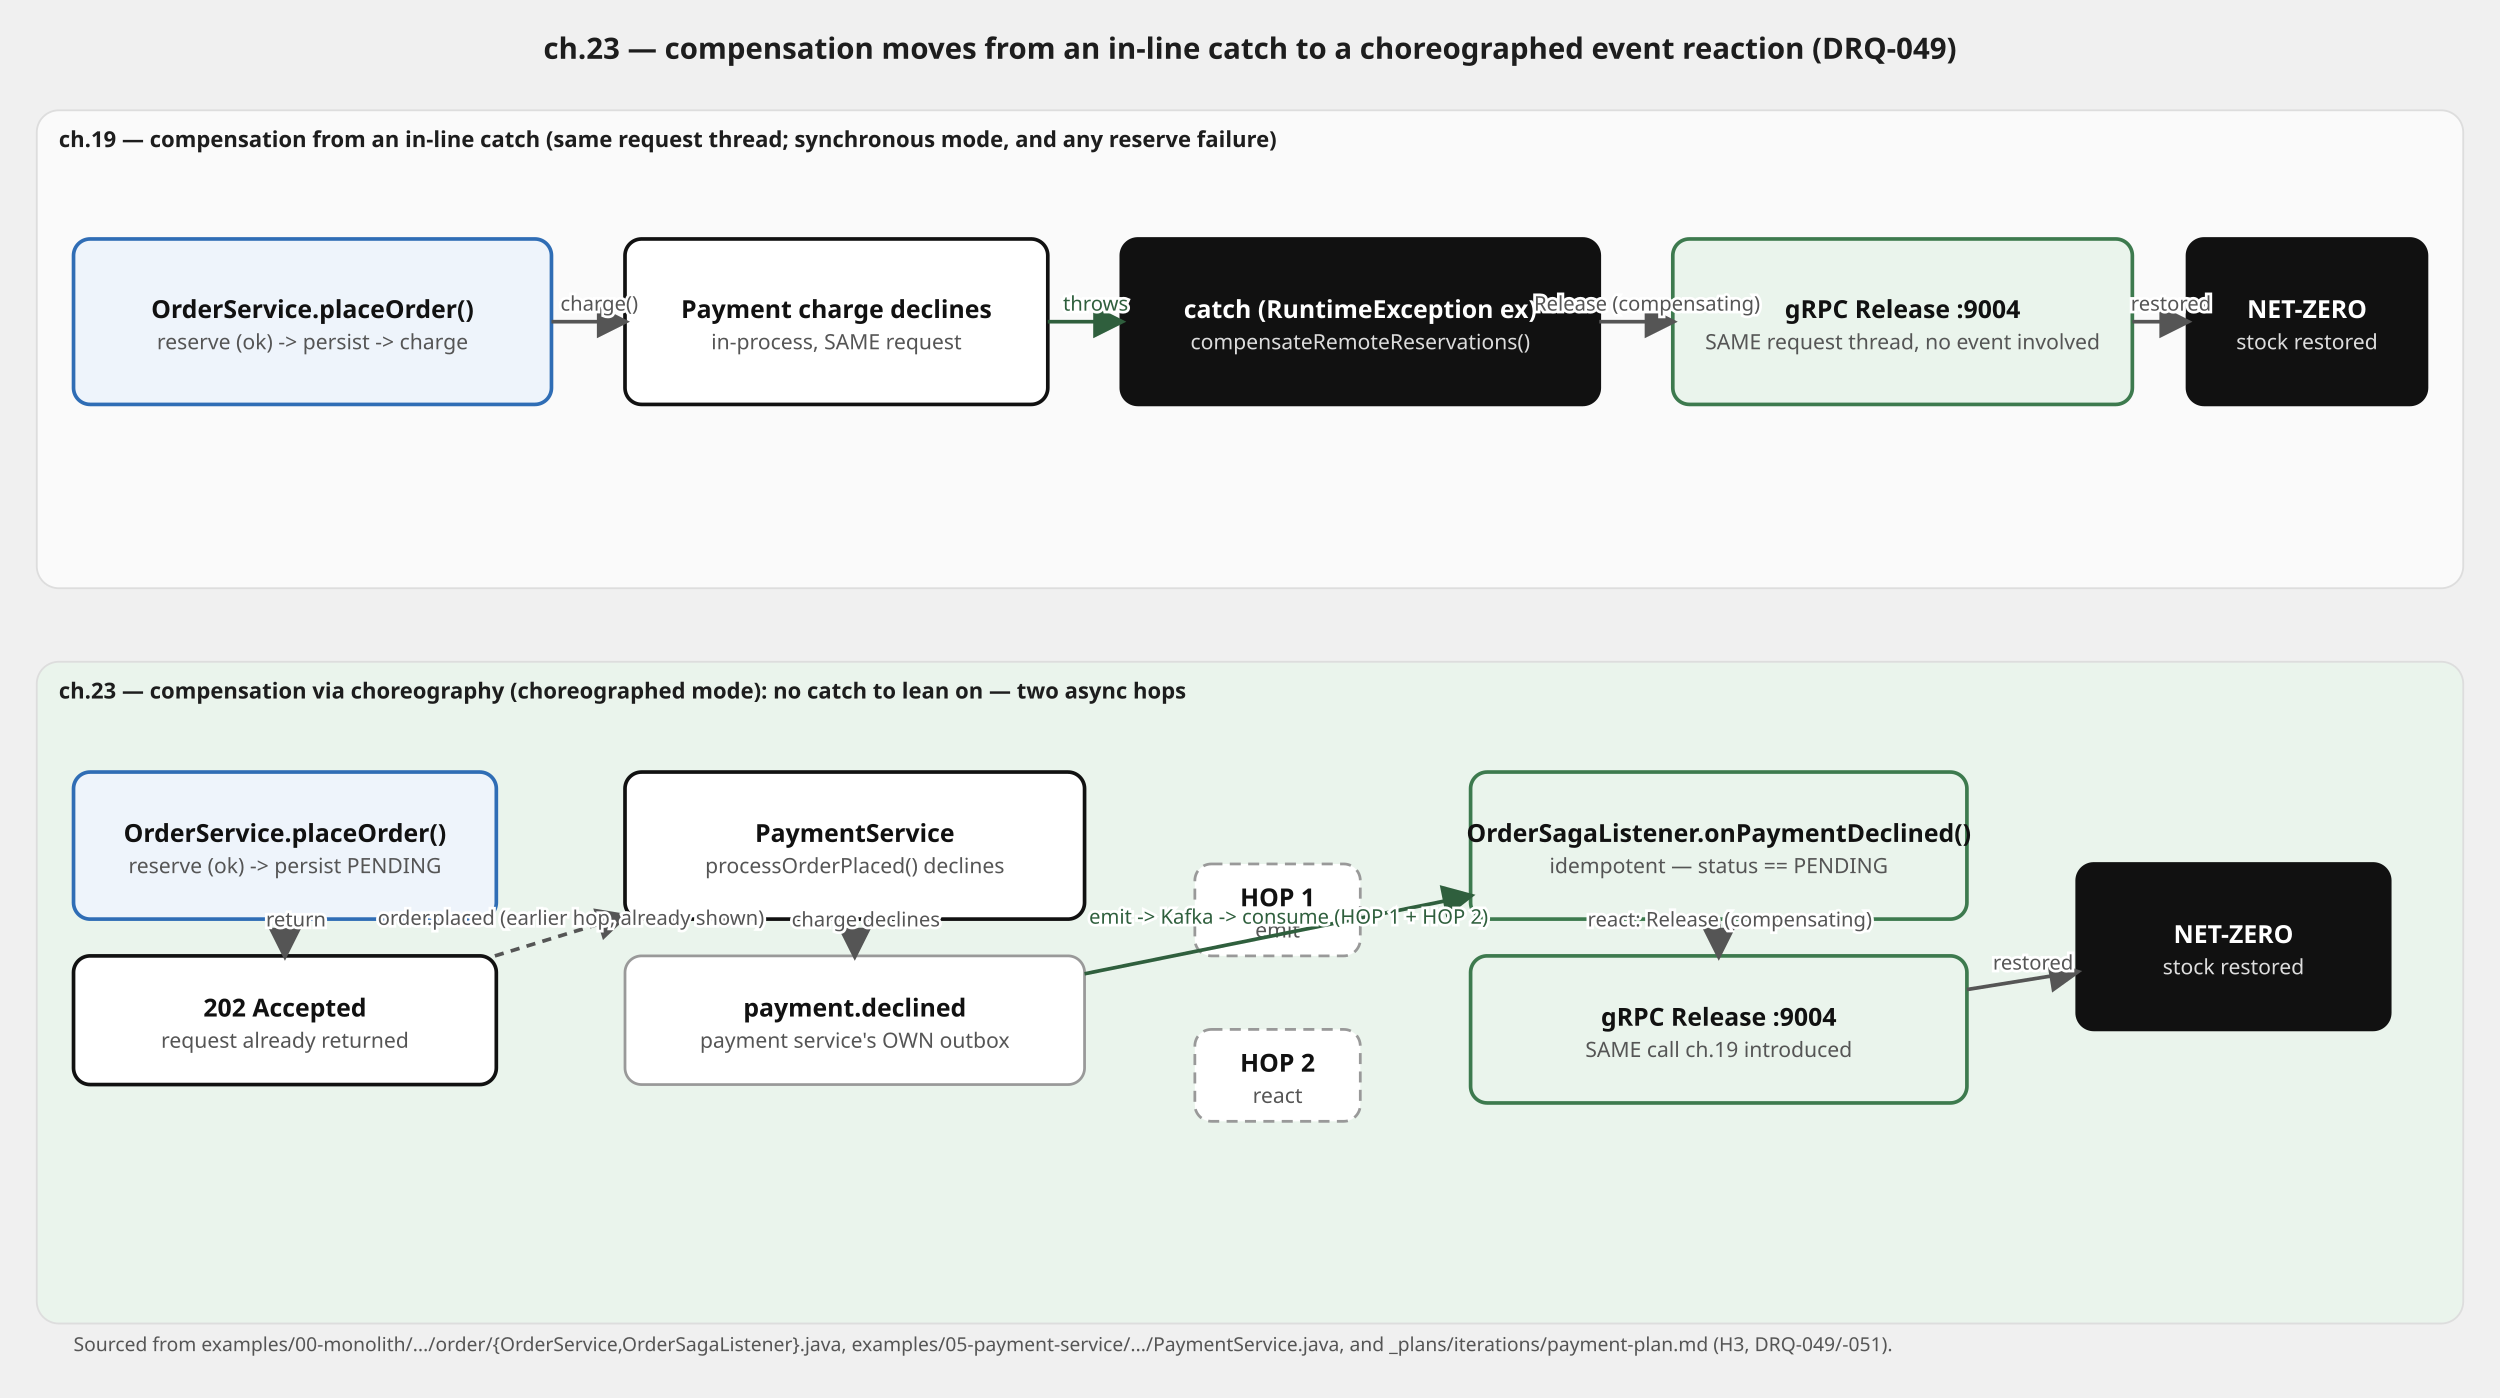
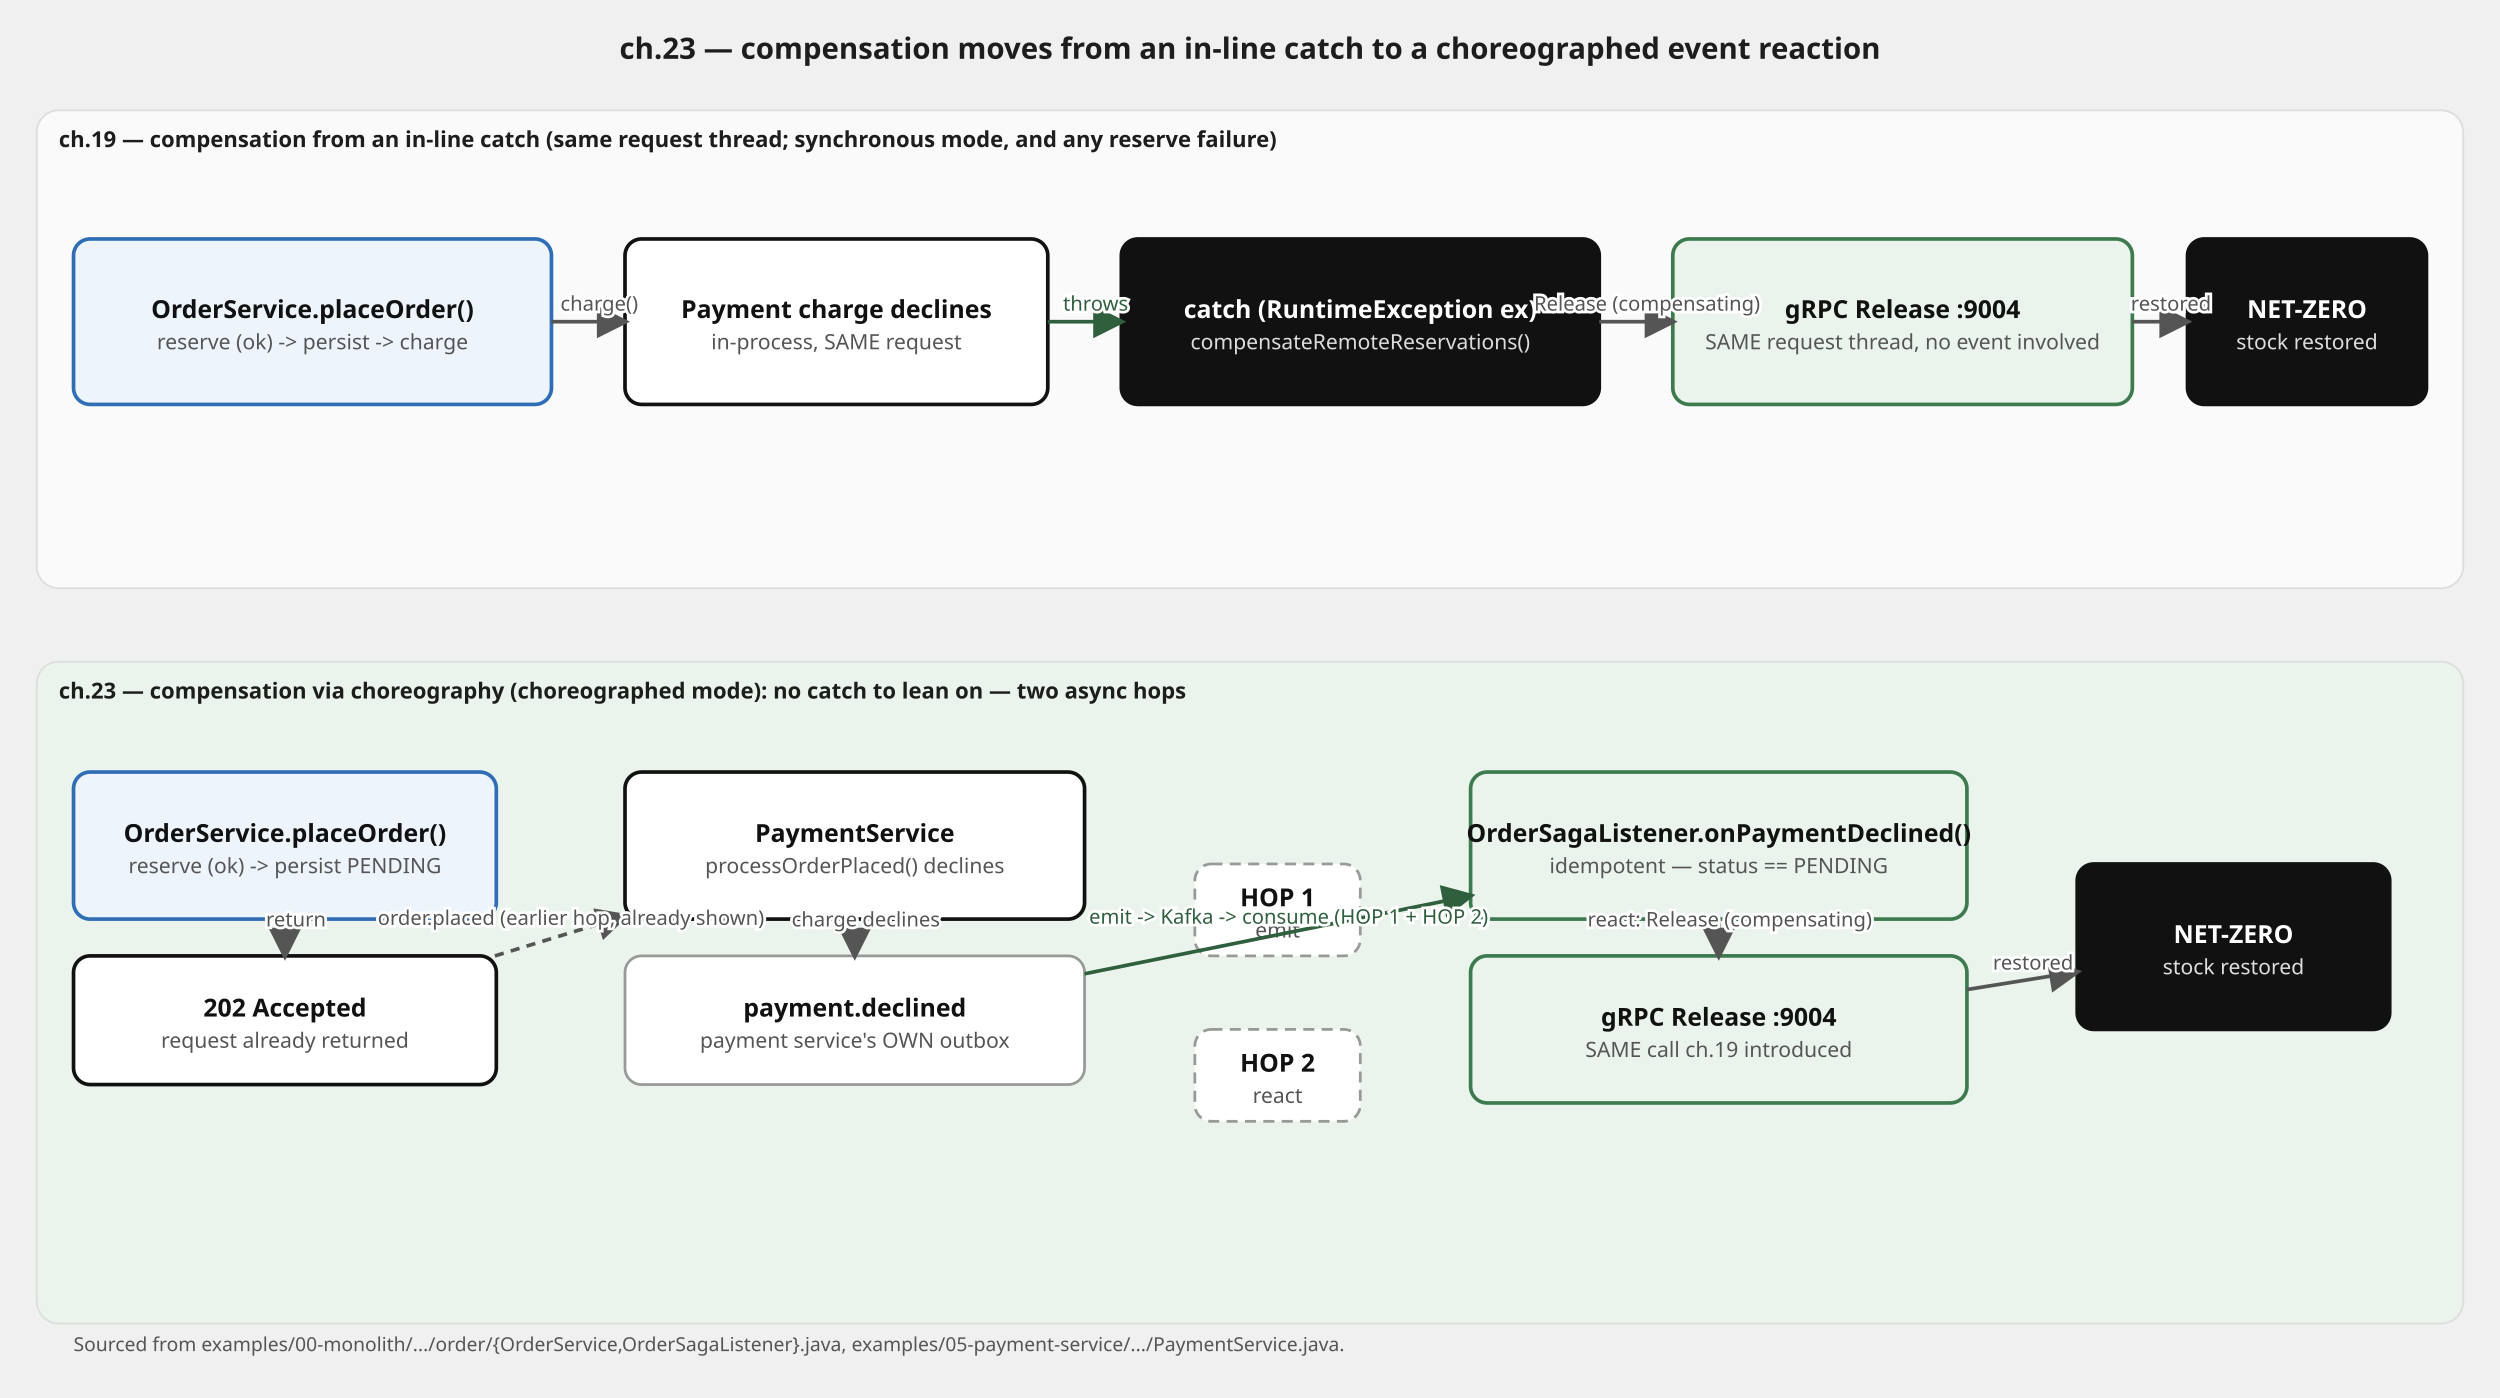
<svg xmlns="http://www.w3.org/2000/svg" viewBox="0 0 1360 760" font-family="'Red Hat Text', system-ui, sans-serif" role="img">
  <defs>
    <marker id="a" viewBox="0 0 10 10" refX="8.5" refY="5" markerWidth="9" markerHeight="9" orient="auto-start-reverse">
      <path d="M0,0 L10,5 L0,10 z" fill="#555" />
    </marker>
    <marker id="am" viewBox="0 0 10 10" refX="8.5" refY="5" markerWidth="9" markerHeight="9" orient="auto-start-reverse">
      <path d="M0,0 L10,5 L0,10 z" fill="#2f5f3d" />
    </marker>
  </defs>
  <rect x="20" y="60" width="1320" height="260" rx="12" fill="#fafafa" stroke="#ddd" />
  <text x="32" y="80" font-size="12" font-weight="700" fill="#1d1d1d">ch.19 — compensation from an in-line catch (same request thread; synchronous mode, and any reserve failure)</text>
  <rect x="20" y="360" width="1320" height="360" rx="12" fill="#eaf4ec" stroke="#ddd" />
  <text x="32" y="380" font-size="12" font-weight="700" fill="#1d1d1d">ch.23 — compensation via choreography (choreographed mode): no catch to lean on — two async hops</text>
  <rect x="40" y="130" width="260" height="90" rx="9" fill="#eef4fb" stroke="#2f6db5" stroke-width="2" />
  <text x="170.0" y="173.0" font-size="13.5" font-weight="700" fill="#111111" text-anchor="middle">OrderService.placeOrder()</text>
  <text x="170.0" y="190.0" font-size="11.5" fill="#555555" text-anchor="middle">reserve (ok) -&gt; persist -&gt; charge</text>
  <rect x="340" y="130" width="230" height="90" rx="9" fill="#ffffff" stroke="#111111" stroke-width="2" />
  <text x="455.0" y="173.0" font-size="13.5" font-weight="700" fill="#111111" text-anchor="middle">Payment charge declines</text>
  <text x="455.0" y="190.0" font-size="11.5" fill="#555555" text-anchor="middle">in-process, SAME request</text>
  <rect x="610" y="130" width="260" height="90" rx="9" fill="#111111" stroke="#111111" stroke-width="2" />
  <text x="740.0" y="173.0" font-size="13.5" font-weight="700" fill="#ffffff" text-anchor="middle">catch (RuntimeException ex)</text>
  <text x="740.0" y="190.0" font-size="11.5" fill="#dddddd" text-anchor="middle">compensateRemoteReservations()</text>
  <rect x="910" y="130" width="250" height="90" rx="9" fill="#eaf4ec" stroke="#3d7a4e" stroke-width="2" />
  <text x="1035.0" y="173.0" font-size="13.5" font-weight="700" fill="#111111" text-anchor="middle">gRPC Release :9004</text>
  <text x="1035.0" y="190.0" font-size="11.5" fill="#555555" text-anchor="middle">SAME request thread, no event involved</text>
  <rect x="1190" y="130" width="130" height="90" rx="9" fill="#111111" stroke="#111111" stroke-width="2" />
  <text x="1255.0" y="173.0" font-size="13.5" font-weight="700" fill="#ffffff" text-anchor="middle">NET-ZERO</text>
  <text x="1255.0" y="190.0" font-size="11.5" fill="#dddddd" text-anchor="middle">stock restored</text>
  <rect x="40" y="420" width="230" height="80" rx="9" fill="#eef4fb" stroke="#2f6db5" stroke-width="2" />
  <text x="155.0" y="458.0" font-size="13.5" font-weight="700" fill="#111111" text-anchor="middle">OrderService.placeOrder()</text>
  <text x="155.0" y="475.0" font-size="11.5" fill="#555555" text-anchor="middle">reserve (ok) -&gt; persist PENDING</text>
  <rect x="40" y="520" width="230" height="70" rx="9" fill="#ffffff" stroke="#111111" stroke-width="2" />
  <text x="155.0" y="553.0" font-size="13.5" font-weight="700" fill="#111111" text-anchor="middle">202 Accepted</text>
  <text x="155.0" y="570.0" font-size="11.5" fill="#555555" text-anchor="middle">request already returned</text>
  <rect x="340" y="420" width="250" height="80" rx="9" fill="#ffffff" stroke="#111111" stroke-width="2" />
  <text x="465.0" y="458.0" font-size="13.5" font-weight="700" fill="#111111" text-anchor="middle">PaymentService</text>
  <text x="465.0" y="475.0" font-size="11.5" fill="#555555" text-anchor="middle">processOrderPlaced() declines</text>
  <rect x="340" y="520" width="250" height="70" rx="9" fill="#ffffff" stroke="#999999" stroke-width="1.5" />
  <text x="465.0" y="553.0" font-size="13.5" font-weight="700" fill="#111111" text-anchor="middle">payment.declined</text>
  <text x="465.0" y="570.0" font-size="11.5" fill="#555555" text-anchor="middle">payment service's OWN outbox</text>
  <rect x="650" y="470" width="90" height="50" rx="9" fill="#ffffff" stroke="#999999" stroke-width="1.5" stroke-dasharray="6 4" />
  <text x="695.0" y="493.0" font-size="13.5" font-weight="700" fill="#111111" text-anchor="middle">HOP 1</text>
  <text x="695.0" y="510.0" font-size="11.5" fill="#555555" text-anchor="middle">emit</text>
  <rect x="800" y="420" width="270" height="80" rx="9" fill="#eaf4ec" stroke="#3d7a4e" stroke-width="2" />
  <text x="935.0" y="458.0" font-size="13.5" font-weight="700" fill="#111111" text-anchor="middle">OrderSagaListener.onPaymentDeclined()</text>
  <text x="935.0" y="475.0" font-size="11.5" fill="#555555" text-anchor="middle">idempotent — status == PENDING</text>
  <rect x="650" y="560" width="90" height="50" rx="9" fill="#ffffff" stroke="#999999" stroke-width="1.5" stroke-dasharray="6 4" />
  <text x="695.0" y="583.0" font-size="13.5" font-weight="700" fill="#111111" text-anchor="middle">HOP 2</text>
  <text x="695.0" y="600.0" font-size="11.5" fill="#555555" text-anchor="middle">react</text>
  <rect x="800" y="520" width="270" height="80" rx="9" fill="#eaf4ec" stroke="#3d7a4e" stroke-width="2" />
  <text x="935.0" y="558.0" font-size="13.5" font-weight="700" fill="#111111" text-anchor="middle">gRPC Release :9004</text>
  <text x="935.0" y="575.0" font-size="11.5" fill="#555555" text-anchor="middle">SAME call ch.19 introduced</text>
  <rect x="1130" y="470" width="170" height="90" rx="9" fill="#111111" stroke="#111111" stroke-width="2" />
  <text x="1215.0" y="513.0" font-size="13.5" font-weight="700" fill="#ffffff" text-anchor="middle">NET-ZERO</text>
  <text x="1215.0" y="530.0" font-size="11.5" fill="#dddddd" text-anchor="middle">stock restored</text>
  <path d="M300.0,175.0 L340.0,175.0" fill="none" stroke="#555" stroke-width="2" marker-end="url(#a)" />
  <text x="326.0" y="169.0" font-size="11" fill="#ffffff" stroke="#ffffff" stroke-width="3" paint-order="stroke" text-anchor="middle">charge()</text>
  <text x="326.0" y="169.0" font-size="11" fill="#555" text-anchor="middle">charge()</text>
  <path d="M570.0,175.0 L610.0,175.0" fill="none" stroke="#2f5f3d" stroke-width="2" marker-end="url(#am)" />
  <text x="596.0" y="169.0" font-size="11" fill="#ffffff" stroke="#ffffff" stroke-width="3" paint-order="stroke" text-anchor="middle">throws</text>
  <text x="596.0" y="169.0" font-size="11" fill="#2f5f3d" text-anchor="middle">throws</text>
  <path d="M870.0,175.0 L910.0,175.0" fill="none" stroke="#555" stroke-width="2" marker-end="url(#a)" />
  <text x="896.0" y="169.0" font-size="11" fill="#ffffff" stroke="#ffffff" stroke-width="3" paint-order="stroke" text-anchor="middle">Release (compensating)</text>
  <text x="896.0" y="169.0" font-size="11" fill="#555" text-anchor="middle">Release (compensating)</text>
  <path d="M1160.0,175.0 L1190.0,175.0" fill="none" stroke="#555" stroke-width="2" marker-end="url(#a)" />
  <text x="1181.0" y="169.0" font-size="11" fill="#ffffff" stroke="#ffffff" stroke-width="3" paint-order="stroke" text-anchor="middle">restored</text>
  <text x="1181.0" y="169.0" font-size="11" fill="#555" text-anchor="middle">restored</text>
  <path d="M155.0,500.0 L155.0,520.0" fill="none" stroke="#555" stroke-width="2" marker-end="url(#a)" />
  <text x="161.0" y="504.0" font-size="11" fill="#ffffff" stroke="#ffffff" stroke-width="3" paint-order="stroke" text-anchor="middle">return</text>
  <text x="161.0" y="504.0" font-size="11" fill="#555" text-anchor="middle">return</text>
  <path d="M269.211,520.0 L340.0,498.306" fill="none" stroke="#555" stroke-width="2" stroke-dasharray="5 4" marker-end="url(#a)" />
  <text x="310.605" y="503.153" font-size="11" fill="#ffffff" stroke="#ffffff" stroke-width="3" paint-order="stroke" text-anchor="middle">order.placed (earlier hop, already shown)</text>
  <text x="310.605" y="503.153" font-size="11" fill="#555" text-anchor="middle">order.placed (earlier hop, already shown)</text>
  <path d="M465.0,500.0 L465.0,520.0" fill="none" stroke="#555" stroke-width="2" marker-end="url(#a)" />
  <text x="471.0" y="504.0" font-size="11" fill="#ffffff" stroke="#ffffff" stroke-width="3" paint-order="stroke" text-anchor="middle">charge declines</text>
  <text x="471.0" y="504.0" font-size="11" fill="#555" text-anchor="middle">charge declines</text>
  <path d="M590.0,529.734 L800.0,487.287" fill="none" stroke="#2f5f3d" stroke-width="2" marker-end="url(#am)" />
  <text x="701.0" y="502.511" font-size="11" fill="#ffffff" stroke="#ffffff" stroke-width="3" paint-order="stroke" text-anchor="middle">emit -&gt; Kafka -&gt; consume (HOP 1 + HOP 2)</text>
  <text x="701.0" y="502.511" font-size="11" fill="#2f5f3d" text-anchor="middle">emit -&gt; Kafka -&gt; consume (HOP 1 + HOP 2)</text>
  <path d="M935.0,500.0 L935.0,520.0" fill="none" stroke="#555" stroke-width="2" marker-end="url(#a)" />
  <text x="941.0" y="504.0" font-size="11" fill="#ffffff" stroke="#ffffff" stroke-width="3" paint-order="stroke" text-anchor="middle">react: Release (compensating)</text>
  <text x="941.0" y="504.0" font-size="11" fill="#555" text-anchor="middle">react: Release (compensating)</text>
  <path d="M1070.0,538.304 L1130.0,528.661" fill="none" stroke="#555" stroke-width="2" marker-end="url(#a)" />
  <text x="1106.0" y="527.482" font-size="11" fill="#ffffff" stroke="#ffffff" stroke-width="3" paint-order="stroke" text-anchor="middle">restored</text>
  <text x="1106.0" y="527.482" font-size="11" fill="#555" text-anchor="middle">restored</text>
-   <text x="680.0" y="32" font-size="16" fill="#1d1d1d" text-anchor="middle" font-weight="700">ch.23 — compensation moves from an in-line catch to a choreographed event reaction (DRQ-049)</text>
-   <text x="40" y="735" font-size="10.5" fill="#555555" text-anchor="start">Sourced from examples/00-monolith/.../order/{OrderService,OrderSagaListener}.java, examples/05-payment-service/.../PaymentService.java, and _plans/iterations/payment-plan.md (H3, DRQ-049/-051).</text>
+   <text x="680.0" y="32" font-size="16" fill="#1d1d1d" text-anchor="middle" font-weight="700">ch.23 — compensation moves from an in-line catch to a choreographed event reaction</text>
+   <text x="40" y="735" font-size="10.5" fill="#555555" text-anchor="start">Sourced from examples/00-monolith/.../order/{OrderService,OrderSagaListener}.java, examples/05-payment-service/.../PaymentService.java.</text>
</svg>
